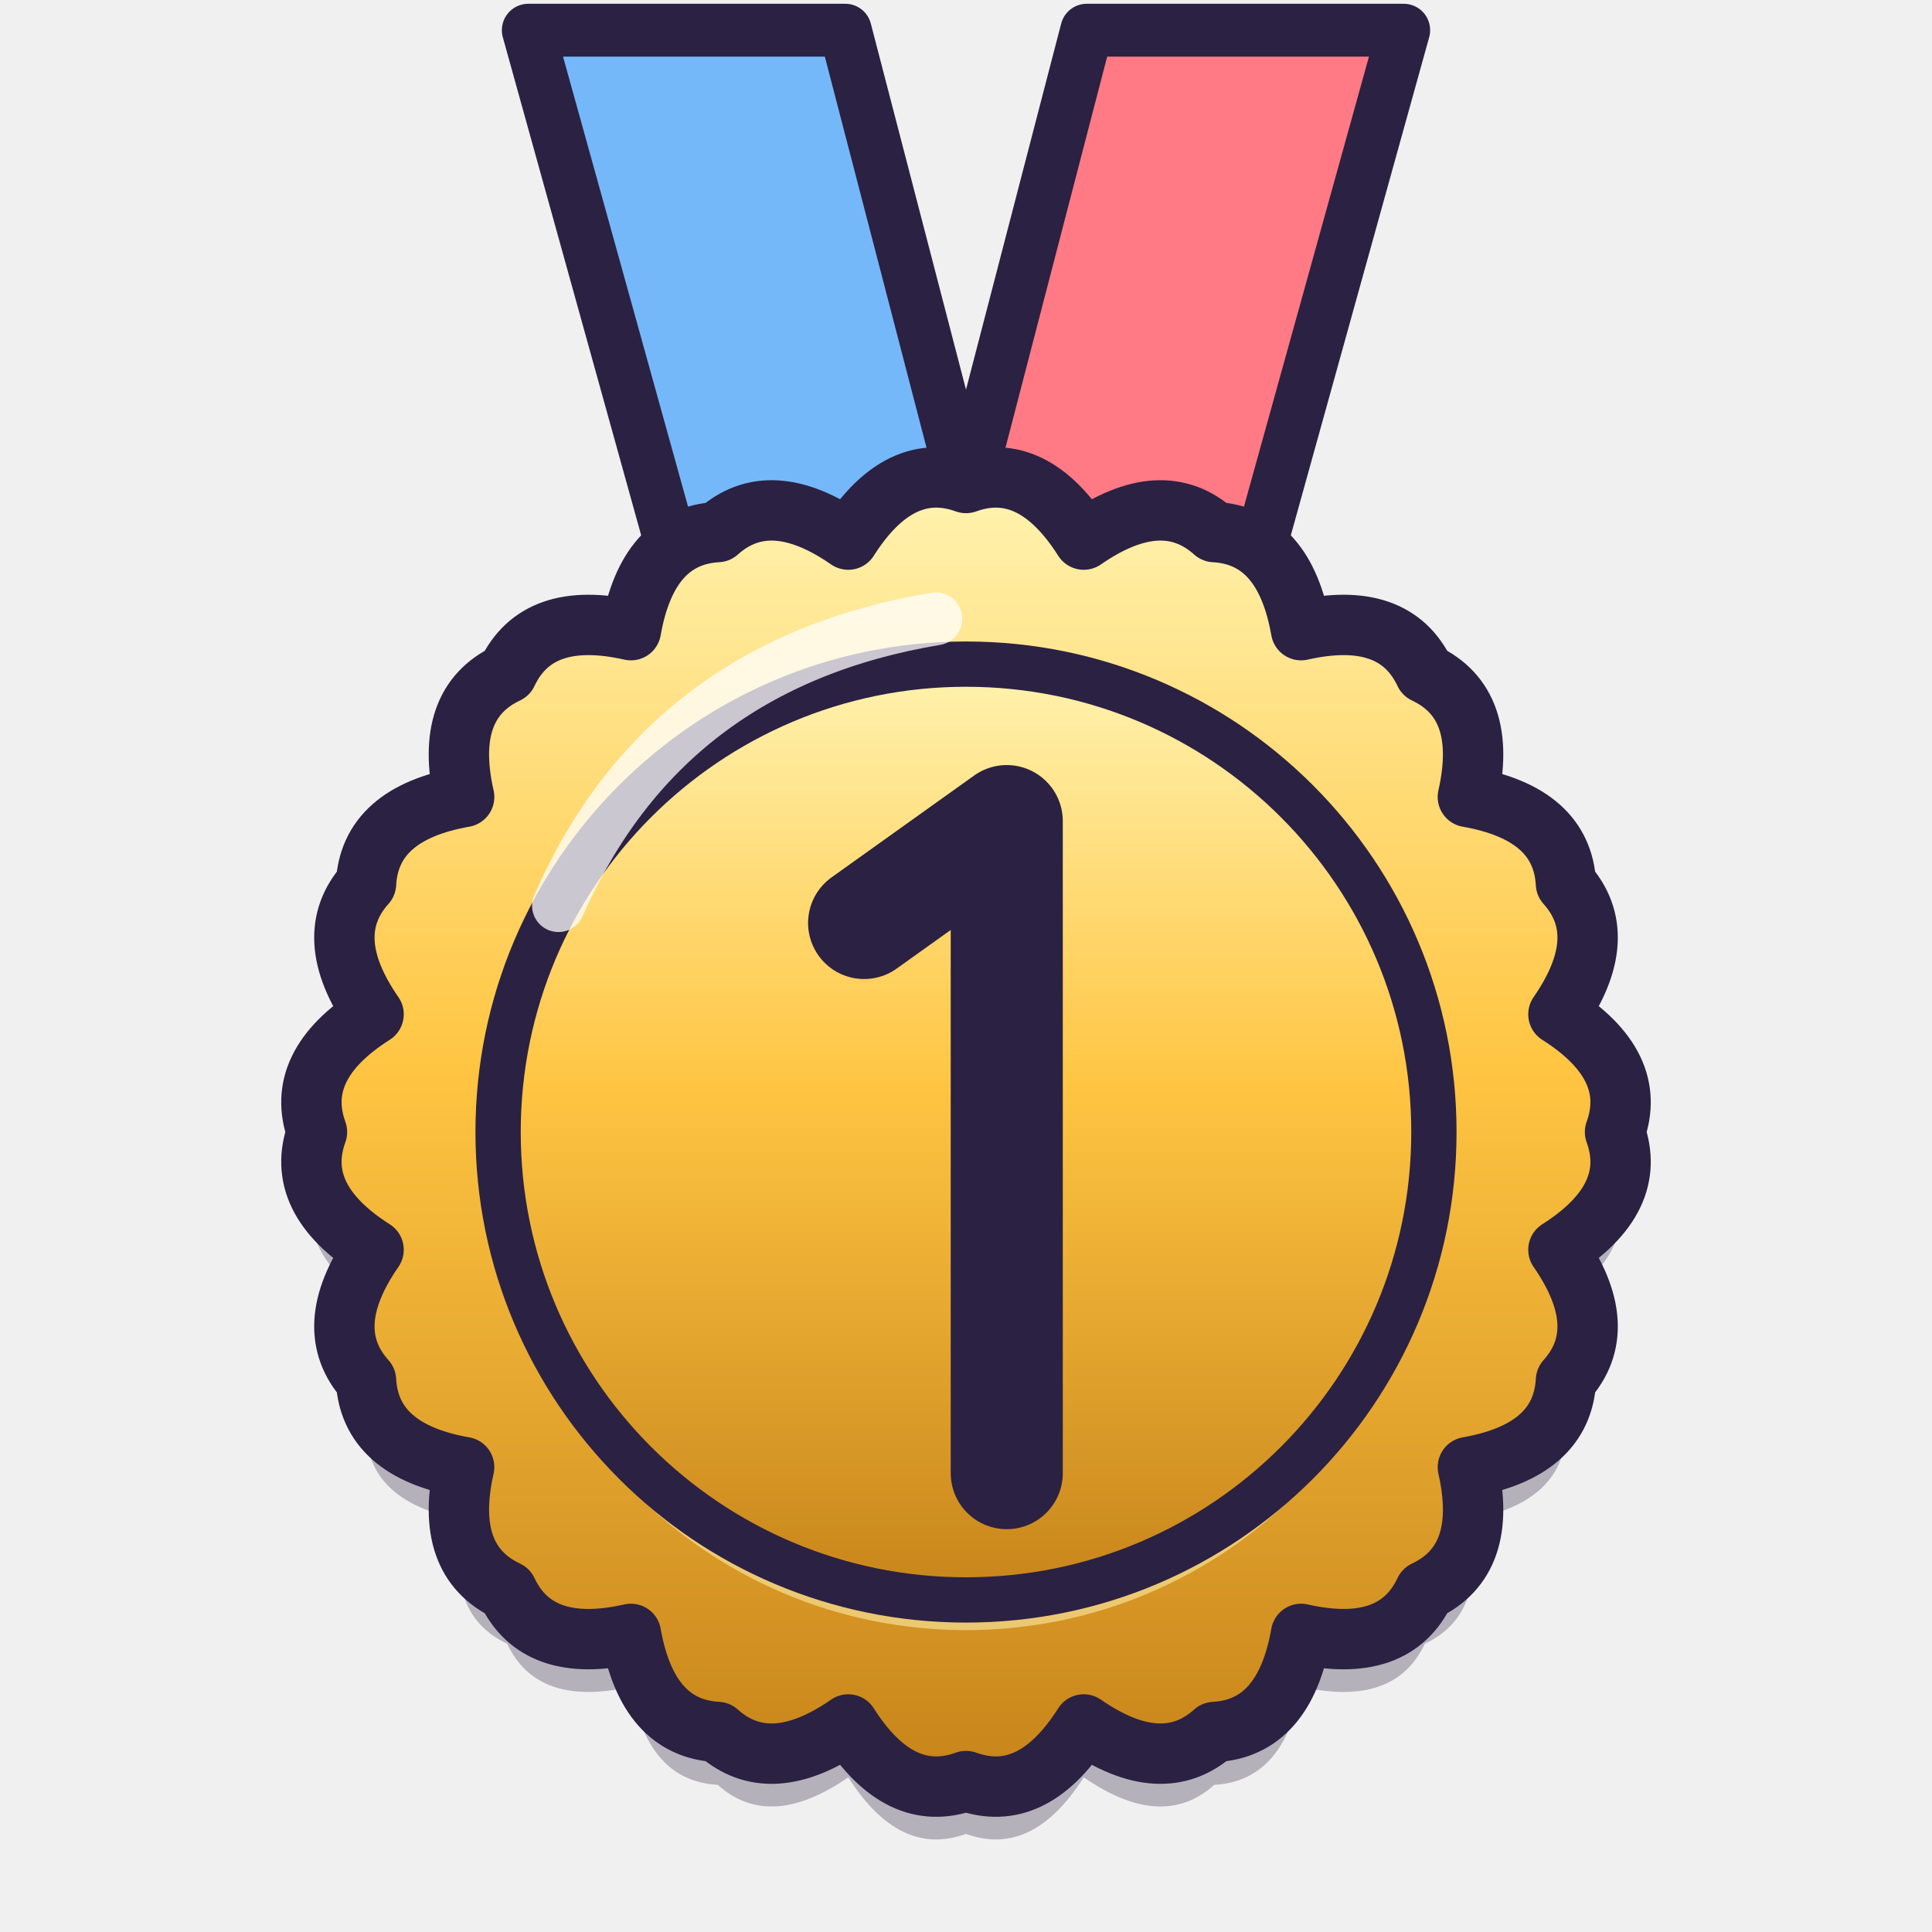
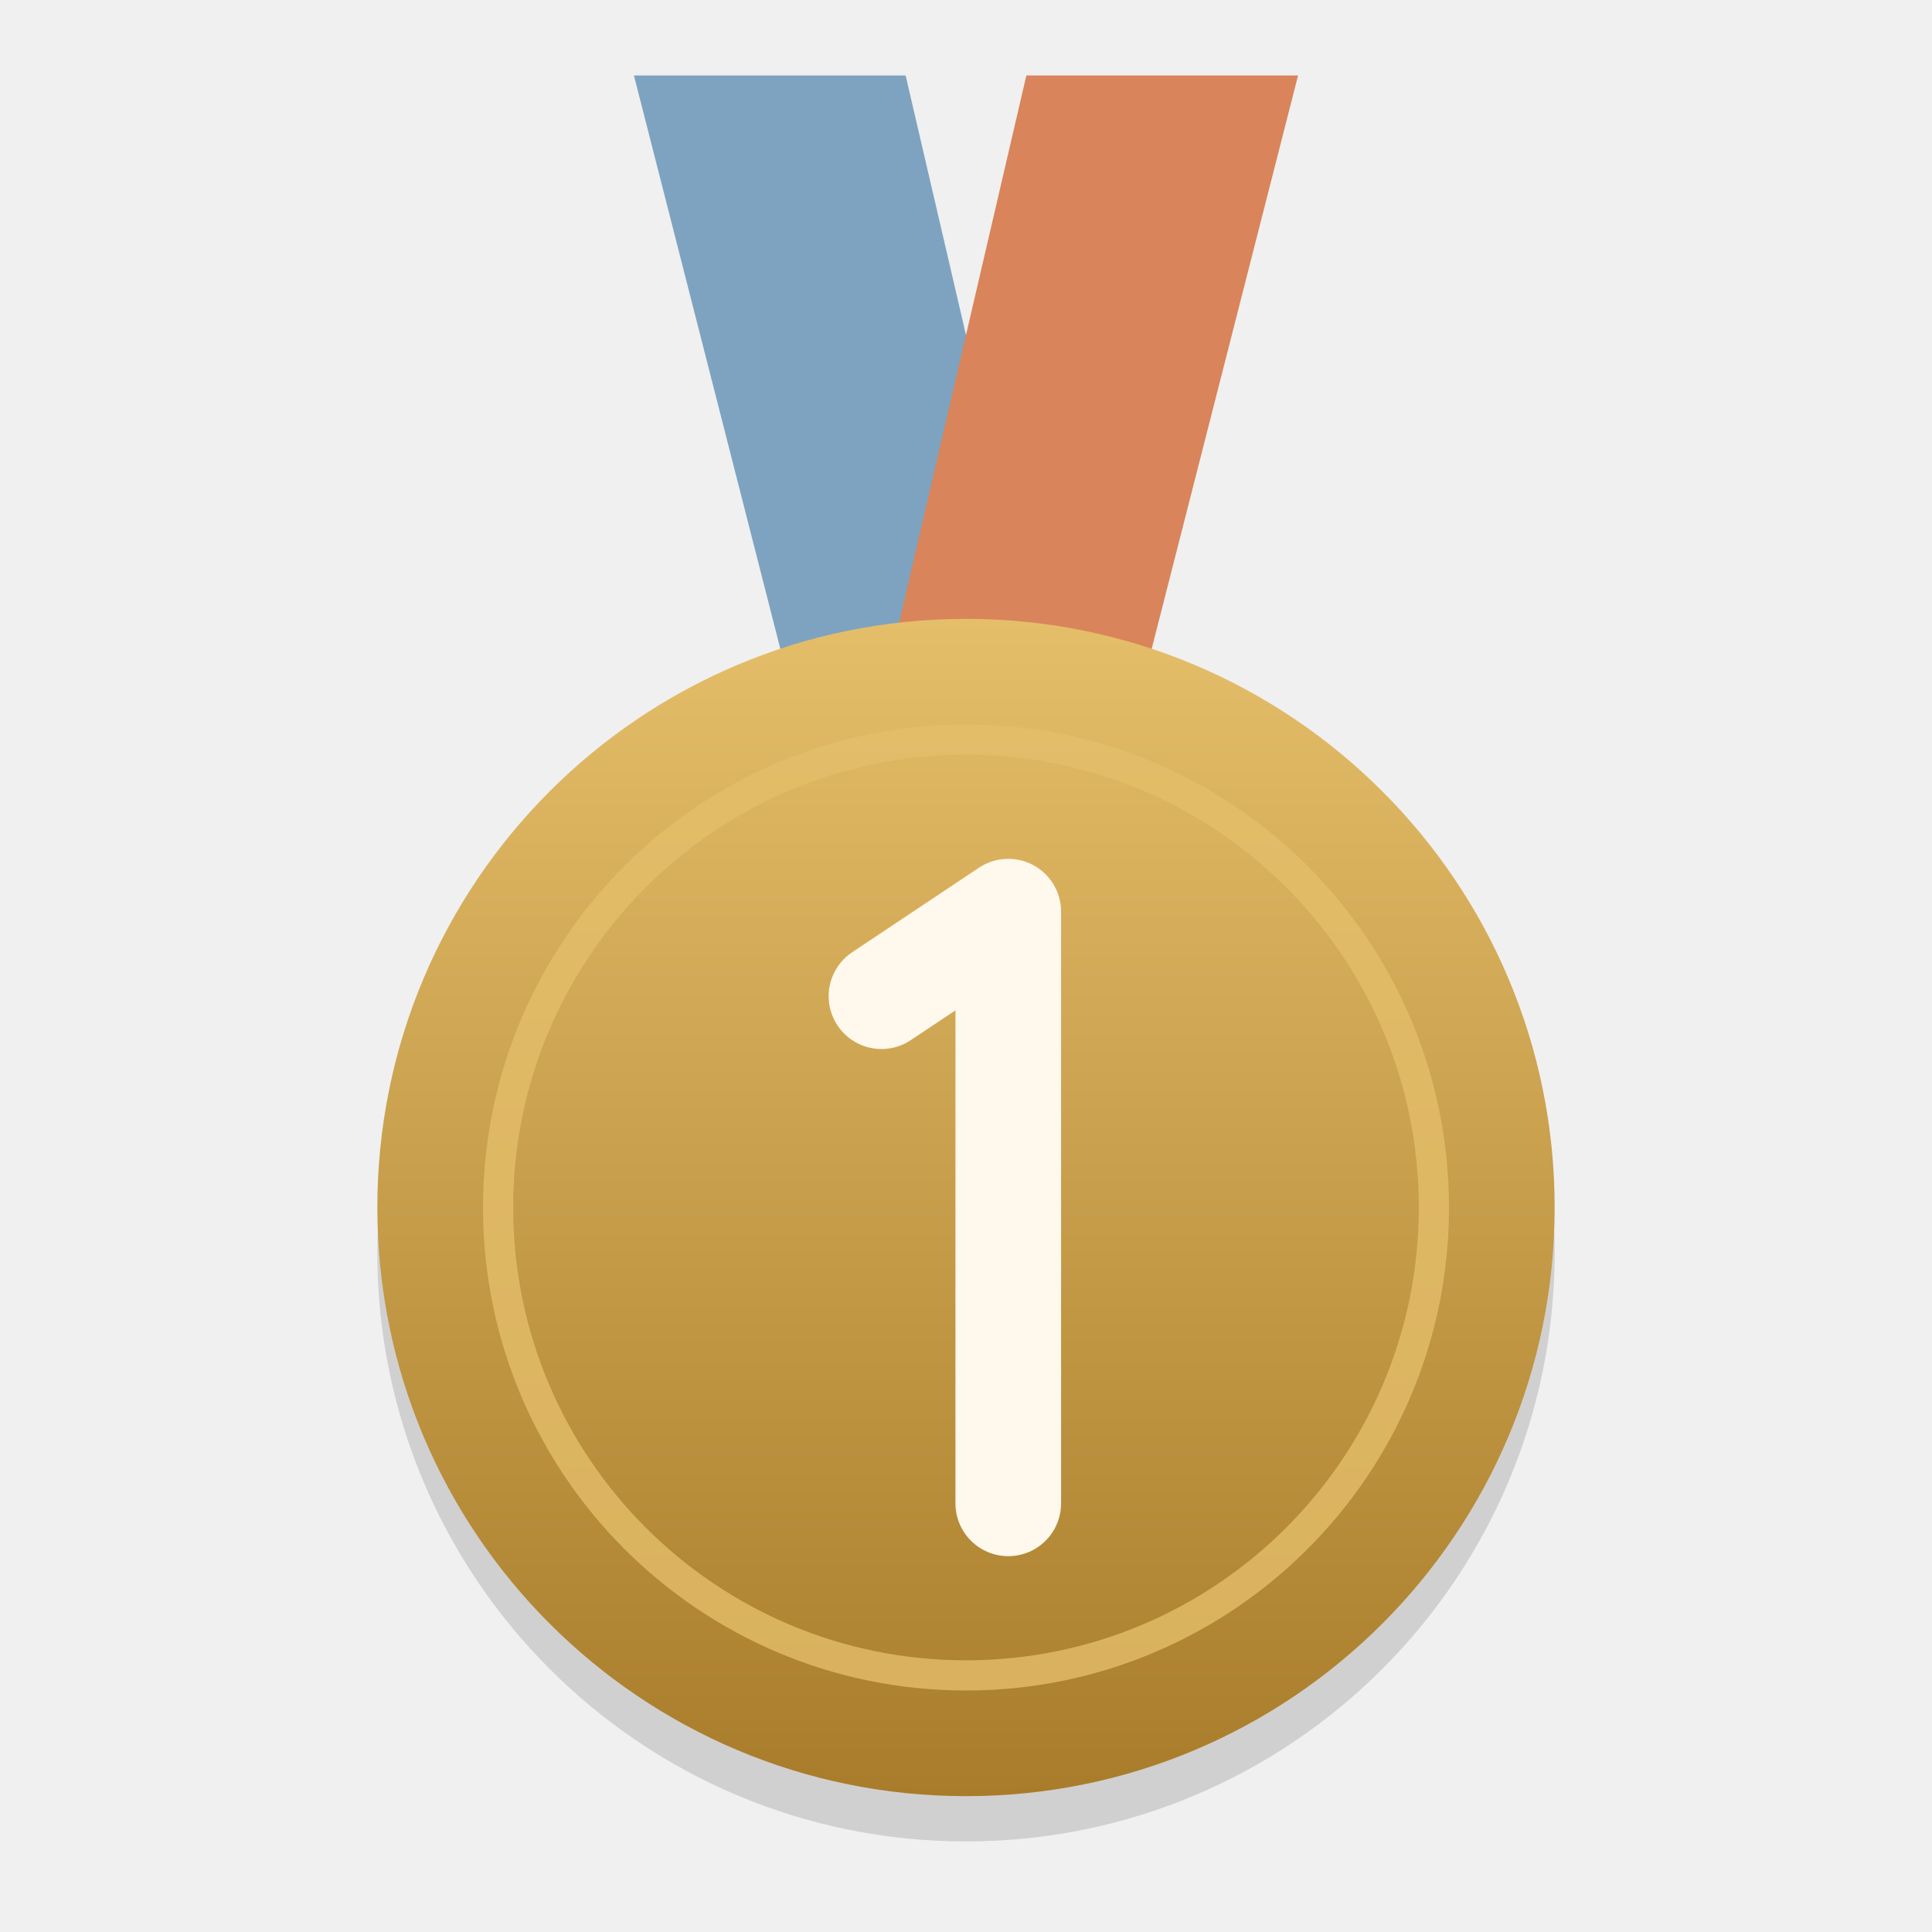
<svg xmlns="http://www.w3.org/2000/svg" width="512" height="512" viewBox="0 0 256 256">
  <defs>
-     <linearGradient id="gold-metal" x1="0" y1="0" x2="0" y2="1">
-       <stop offset="0" stop-color="#FFF3B0" />
-       <stop offset="0.45" stop-color="#FFC542" />
-       <stop offset="1" stop-color="#C7841A" />
+     <linearGradient id="m1" x1="0" y1="0" x2="0" y2="1">
+       <stop offset="0" stop-color="#E5BE6A" />
+       <stop offset="1" stop-color="#A87C2A" />
    </linearGradient>
-     <linearGradient id="gold-face" x1="0" y1="0" x2="0" y2="1">
-       <stop offset="0" stop-color="#8A5414" />
-       <stop offset="1" stop-color="#55320C" />
-     </linearGradient>
-     <linearGradient id="gold-sym" x1="0" y1="0" x2="1" y2="1">
-       <stop offset="0" stop-color="#FFFFFF" />
-       <stop offset="0.35" stop-color="#FFE27A" />
-       <stop offset="1" stop-color="#FFC542" />
-     </linearGradient>
-     <radialGradient id="gold-glow" cx="0.5" cy="0.5" r="0.5">
-       <stop offset="0" stop-color="#FFF3B0" stop-opacity="0.9" />
-       <stop offset="0.6" stop-color="#FFC542" stop-opacity="0.35" />
-       <stop offset="1" stop-color="#FFC542" stop-opacity="0" />
-     </radialGradient>
  </defs>
-   <polygon points="70,4 112,4 138,104 100,112" fill="#75B8FA" stroke="#2B2142" stroke-width="7" stroke-linejoin="round" />
-   <polygon points="186,4 144,4 118,104 156,112" fill="#FF7A85" stroke="#2B2142" stroke-width="7" stroke-linejoin="round" />
-   <path d="M128 64 Q136.8 60.8 143.6 71.5 Q154 64.3 160.9 70.5 Q170.2 71 172.4 83.5 Q184.8 80.7 188.8 89.2 Q197.3 93.2 194.5 105.6 Q207 107.8 207.5 117.1 Q213.7 124 206.5 134.4 Q217.2 141.2 214 150 Q217.2 158.8 206.5 165.6 Q213.7 176 207.5 182.9 Q207 192.2 194.5 194.4 Q197.3 206.8 188.8 210.8 Q184.8 219.3 172.4 216.5 Q170.2 229 160.9 229.5 Q154 235.7 143.6 228.5 Q136.8 239.2 128 236 Q119.2 239.2 112.4 228.5 Q102 235.7 95.1 229.5 Q85.8 229 83.6 216.5 Q71.2 219.3 67.2 210.8 Q58.7 206.8 61.5 194.4 Q49 192.2 48.5 182.9 Q42.3 176 49.5 165.6 Q38.8 158.8 42 150 Q38.8 141.2 49.5 134.4 Q42.3 124 48.5 117.1 Q49 107.8 61.5 105.6 Q58.7 93.2 67.2 89.2 Q71.2 80.7 83.6 83.5 Q85.8 71 95.1 70.5 Q102 64.3 112.4 71.5 Q119.2 60.8 128 64 Z" transform="translate(0 7)" fill="#2B2142" fill-opacity="0.3" />
-   <path d="M128 64 Q136.8 60.8 143.6 71.5 Q154 64.3 160.9 70.5 Q170.2 71 172.4 83.5 Q184.8 80.7 188.8 89.2 Q197.3 93.2 194.5 105.6 Q207 107.8 207.5 117.1 Q213.7 124 206.5 134.4 Q217.2 141.2 214 150 Q217.2 158.8 206.5 165.6 Q213.7 176 207.5 182.9 Q207 192.2 194.5 194.4 Q197.3 206.8 188.8 210.8 Q184.8 219.3 172.4 216.5 Q170.2 229 160.9 229.5 Q154 235.7 143.6 228.5 Q136.8 239.2 128 236 Q119.2 239.2 112.4 228.5 Q102 235.7 95.1 229.5 Q85.8 229 83.6 216.5 Q71.2 219.3 67.2 210.8 Q58.7 206.8 61.5 194.4 Q49 192.2 48.5 182.9 Q42.3 176 49.5 165.6 Q38.8 158.8 42 150 Q38.8 141.2 49.5 134.4 Q42.3 124 48.5 117.1 Q49 107.8 61.5 105.6 Q58.7 93.2 67.2 89.2 Q71.2 80.7 83.6 83.5 Q85.8 71 95.1 70.5 Q102 64.3 112.4 71.5 Q119.2 60.8 128 64 Z" fill="url(#gold-metal)" stroke="#2B2142" stroke-width="8" stroke-linejoin="round" />
-   <circle cx="128" cy="154" r="62" fill="#FFF3B0" fill-opacity="0.55" />
-   <circle cx="128" cy="150" r="62" fill="url(#gold-metal)" stroke="#2B2142" stroke-width="6" />
-   <path d="M-10 -22 L4 -32 V32" transform="translate(128 152) scale(1.35)" fill="none" stroke="#2B2142" stroke-width="11" stroke-linecap="round" stroke-linejoin="round" />
-   <path d="M74 120 Q88 88 124 82" fill="none" stroke="#FFFFFF" stroke-opacity="0.75" stroke-width="7" stroke-linecap="round" />
+   <polygon points="84,10 120,10 140,96 108,104" fill="#7EA3C0" />
+   <polygon points="172,10 136,10 116,96 148,104" fill="#D9845A" />
+   <circle cx="128" cy="160" r="78" fill="#2E2A26" fill-opacity="0.16" transform="translate(0 6)" />
+   <circle cx="128" cy="160" r="78" fill="url(#m1)" />
+   <circle cx="128" cy="160" r="62" fill="none" stroke="#E5BE6A" stroke-width="4" stroke-opacity="0.8" />
+   <path d="M-8 -20 L4 -28 V28" transform="translate(128 160) scale(1.4)" fill="none" stroke="#FFF8EC" stroke-width="10" stroke-linecap="round" stroke-linejoin="round" />
</svg>
